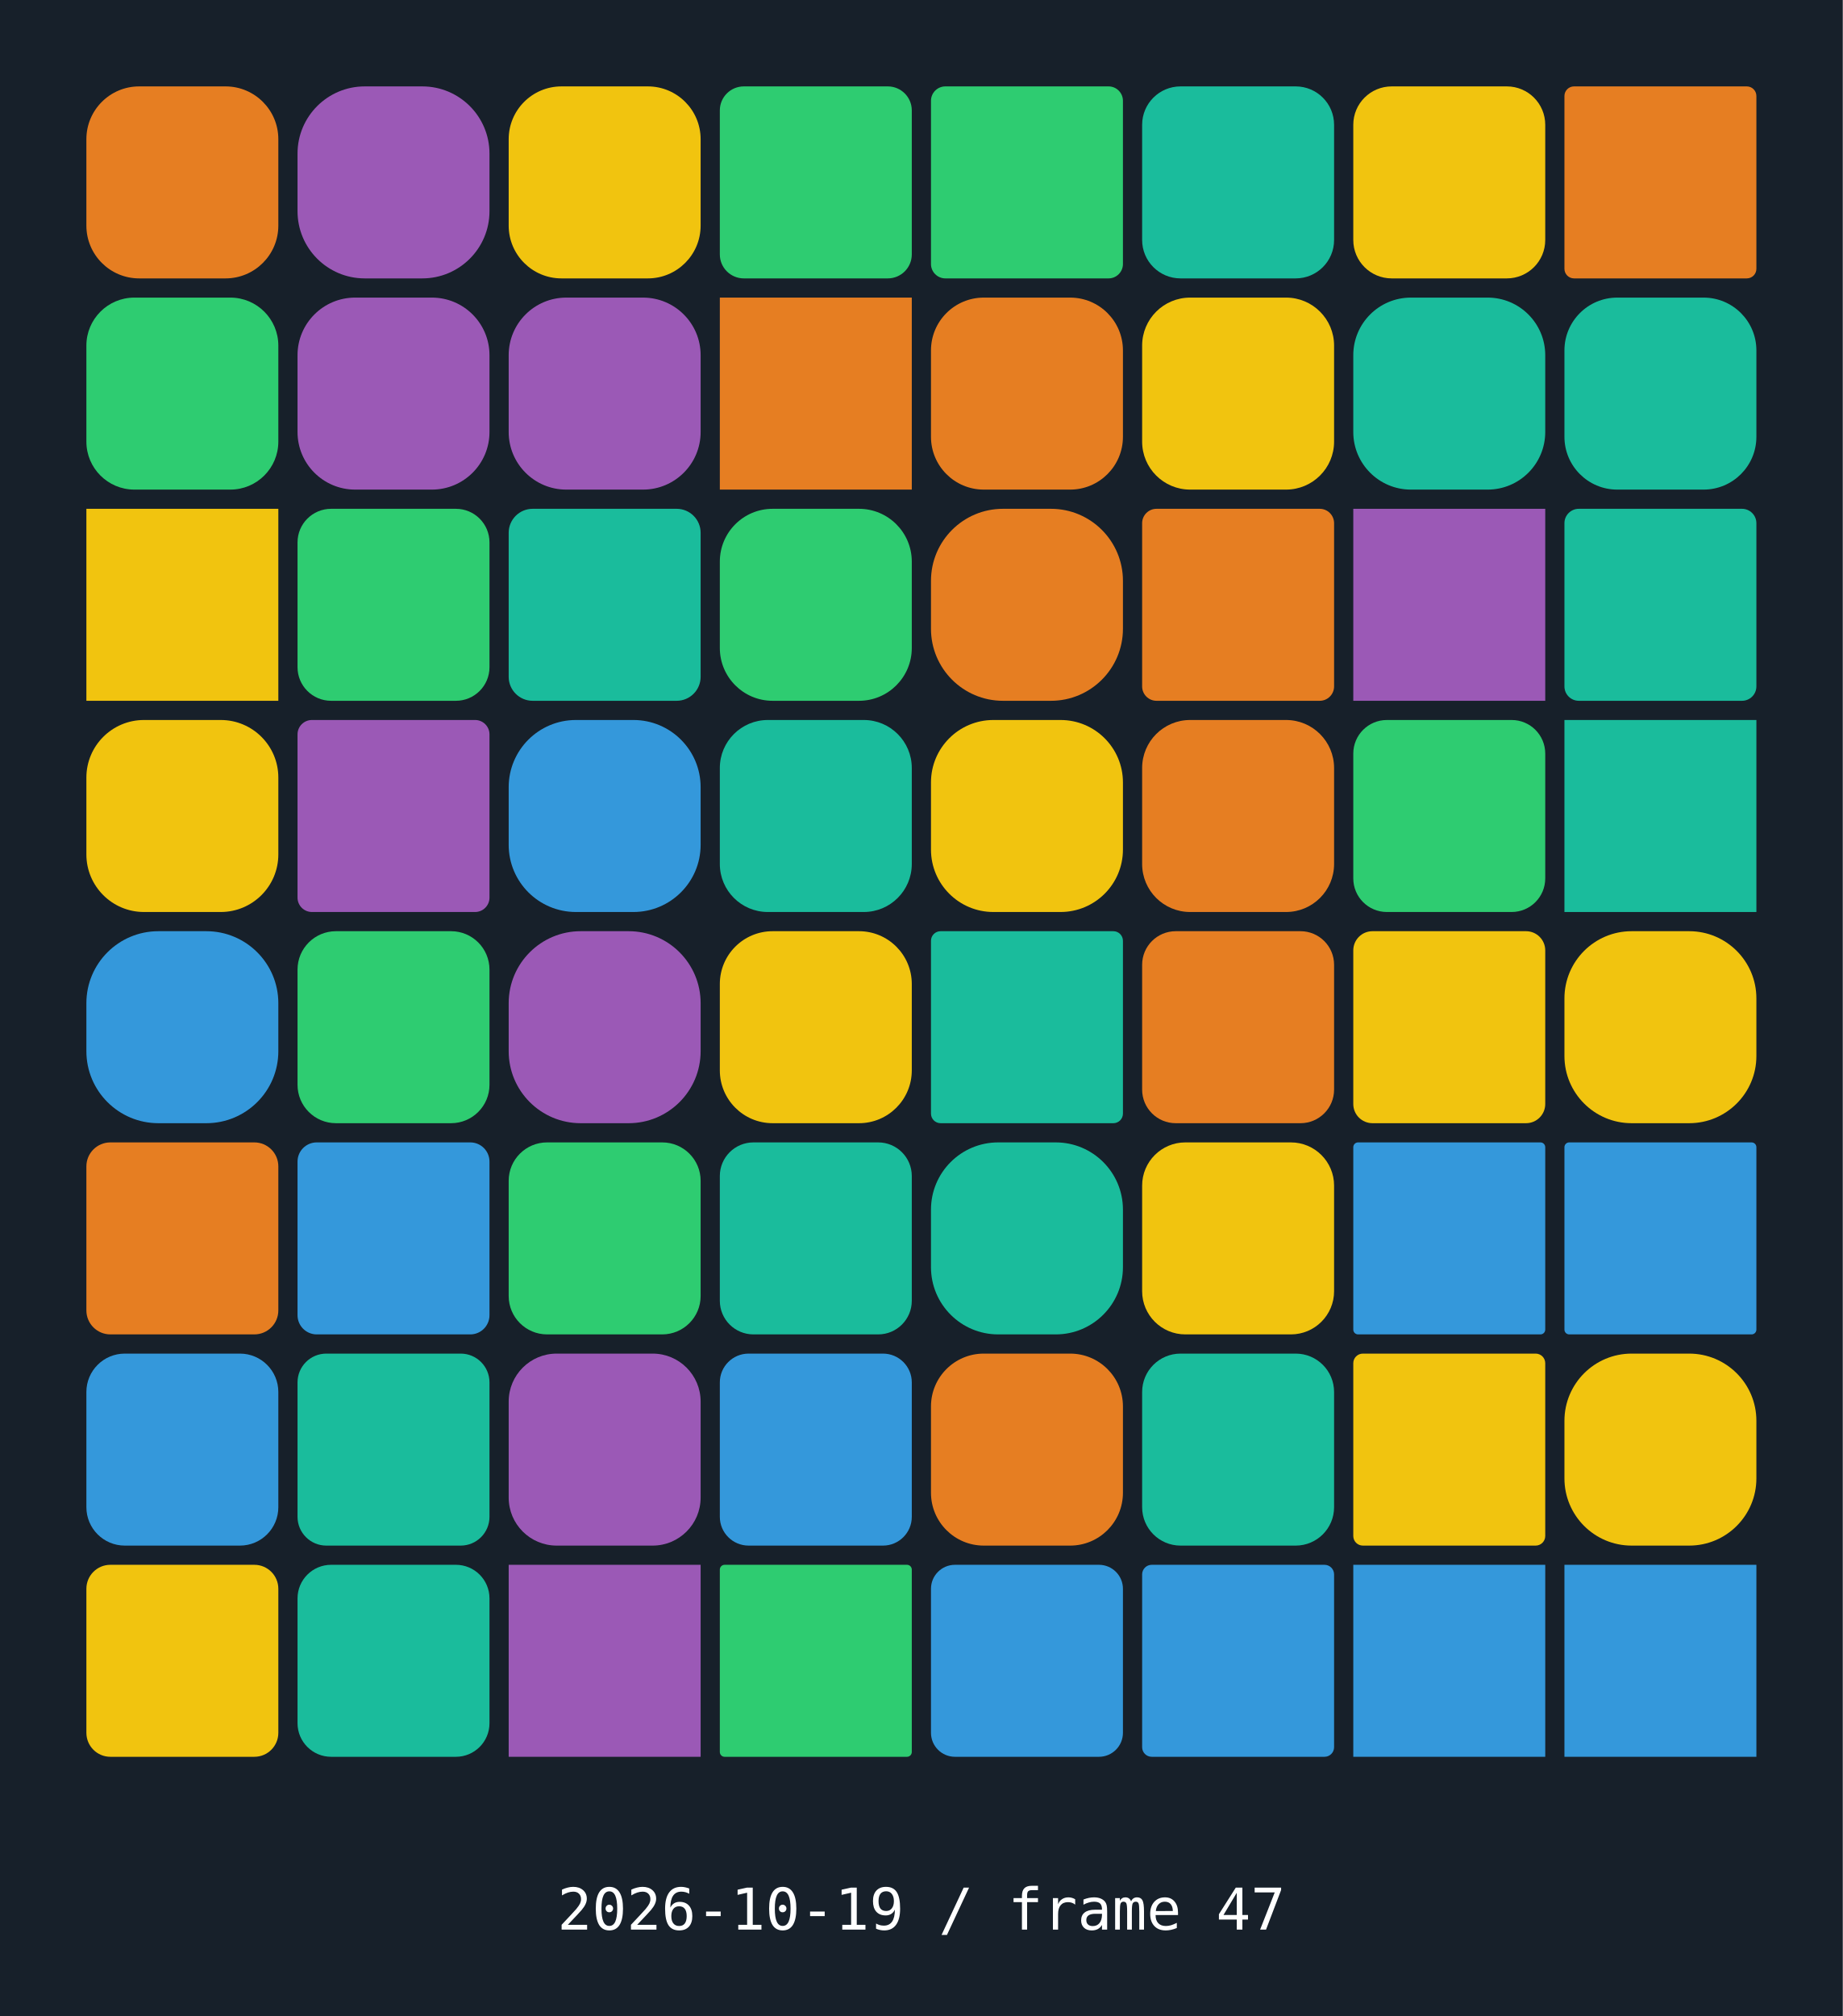
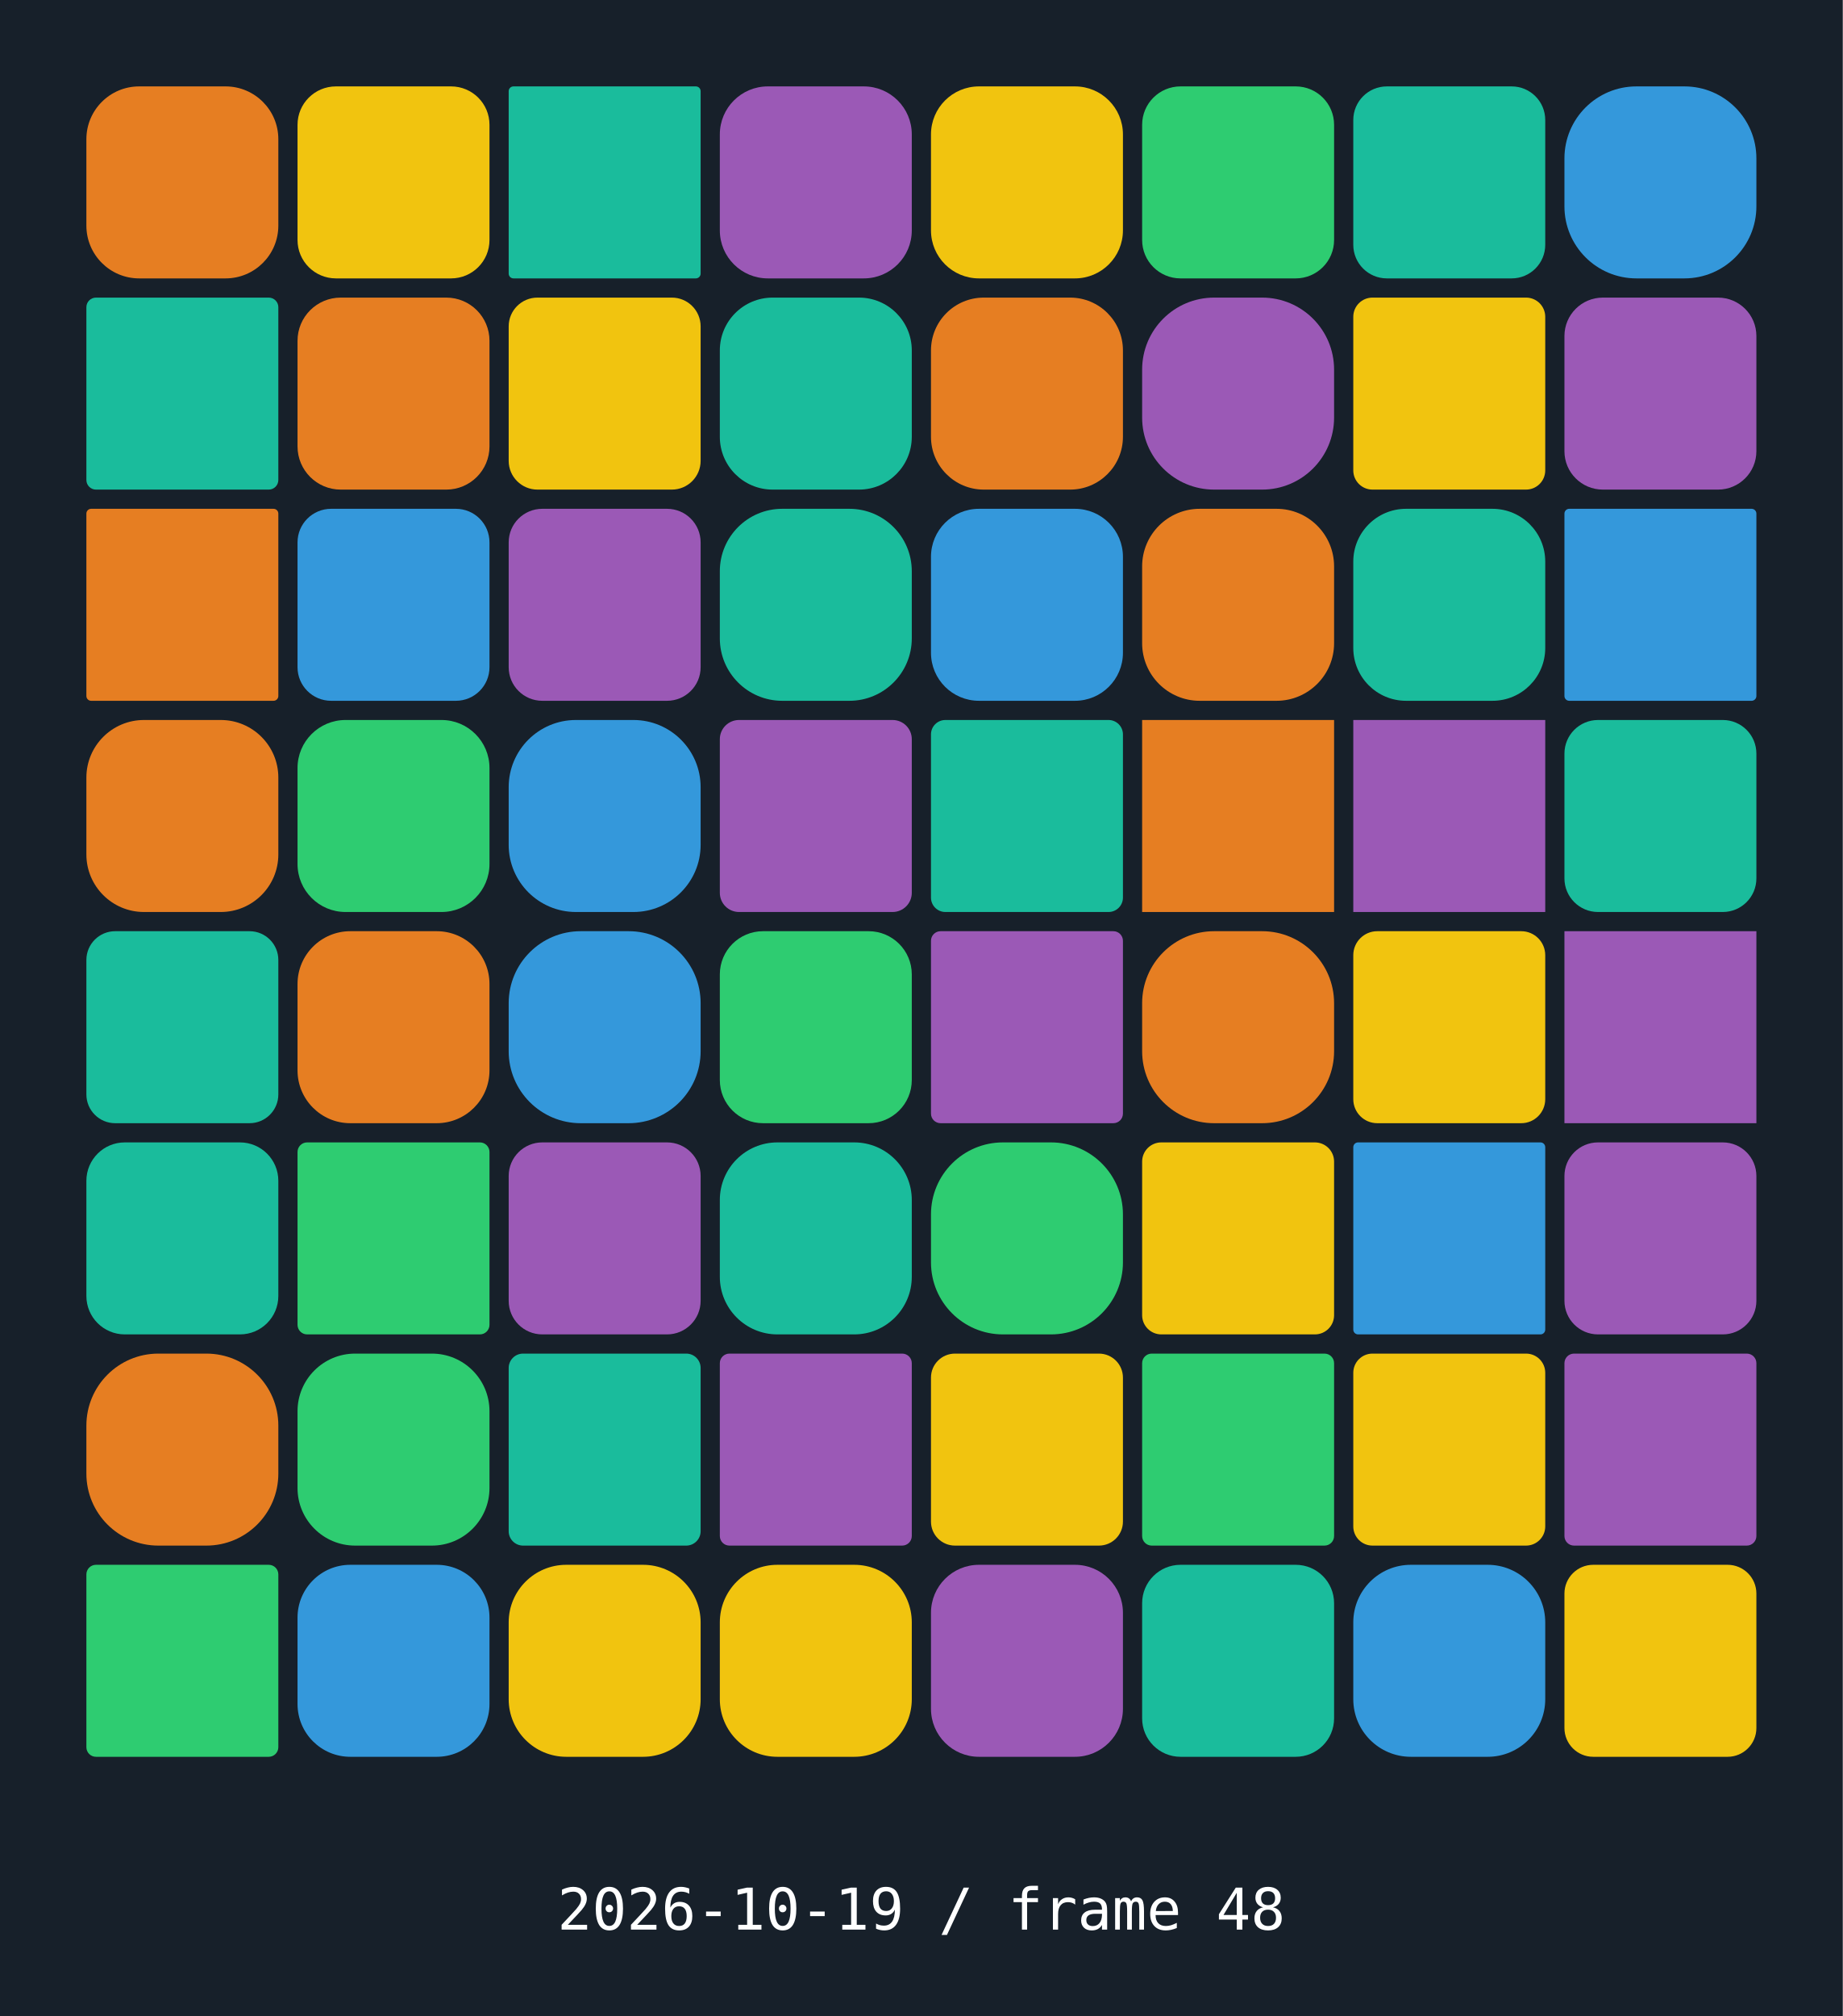
<svg xmlns="http://www.w3.org/2000/svg" width="384" height="420" viewBox="0 0 384 420">
  <rect width="384" height="420" fill="#17202a" />
  <rect x="18" y="18" width="40" height="40" rx="11" fill="#e67e22" />
-   <rect x="62" y="18" width="40" height="40" rx="14" fill="#9b59b6" />
-   <rect x="106" y="18" width="40" height="40" rx="11" fill="#f1c40f" />
-   <rect x="150" y="18" width="40" height="40" rx="5" fill="#2ecc71" />
-   <rect x="194" y="18" width="40" height="40" rx="3" fill="#2ecc71" />
-   <rect x="238" y="18" width="40" height="40" rx="8" fill="#1abc9c" />
-   <rect x="282" y="18" width="40" height="40" rx="8" fill="#f1c40f" />
-   <rect x="326" y="18" width="40" height="40" rx="2" fill="#e67e22" />
-   <rect x="18" y="62" width="40" height="40" rx="10" fill="#2ecc71" />
-   <rect x="62" y="62" width="40" height="40" rx="12" fill="#9b59b6" />
-   <rect x="106" y="62" width="40" height="40" rx="12" fill="#9b59b6" />
-   <rect x="150" y="62" width="40" height="40" rx="0" fill="#e67e22" />
+   <rect x="62" y="18" width="40" height="40" rx="8" fill="#f1c40f" />
+   <rect x="106" y="18" width="40" height="40" rx="1" fill="#1abc9c" />
+   <rect x="150" y="18" width="40" height="40" rx="10" fill="#9b59b6" />
+   <rect x="194" y="18" width="40" height="40" rx="10" fill="#f1c40f" />
+   <rect x="238" y="18" width="40" height="40" rx="8" fill="#2ecc71" />
+   <rect x="282" y="18" width="40" height="40" rx="7" fill="#1abc9c" />
+   <rect x="326" y="18" width="40" height="40" rx="15" fill="#3498db" />
+   <rect x="18" y="62" width="40" height="40" rx="2" fill="#1abc9c" />
+   <rect x="62" y="62" width="40" height="40" rx="9" fill="#e67e22" />
+   <rect x="106" y="62" width="40" height="40" rx="6" fill="#f1c40f" />
+   <rect x="150" y="62" width="40" height="40" rx="11" fill="#1abc9c" />
  <rect x="194" y="62" width="40" height="40" rx="11" fill="#e67e22" />
-   <rect x="238" y="62" width="40" height="40" rx="10" fill="#f1c40f" />
-   <rect x="282" y="62" width="40" height="40" rx="12" fill="#1abc9c" />
-   <rect x="326" y="62" width="40" height="40" rx="11" fill="#1abc9c" />
-   <rect x="18" y="106" width="40" height="40" rx="0" fill="#f1c40f" />
-   <rect x="62" y="106" width="40" height="40" rx="7" fill="#2ecc71" />
-   <rect x="106" y="106" width="40" height="40" rx="5" fill="#1abc9c" />
-   <rect x="150" y="106" width="40" height="40" rx="11" fill="#2ecc71" />
-   <rect x="194" y="106" width="40" height="40" rx="15" fill="#e67e22" />
-   <rect x="238" y="106" width="40" height="40" rx="3" fill="#e67e22" />
-   <rect x="282" y="106" width="40" height="40" rx="0" fill="#9b59b6" />
-   <rect x="326" y="106" width="40" height="40" rx="3" fill="#1abc9c" />
-   <rect x="18" y="150" width="40" height="40" rx="12" fill="#f1c40f" />
-   <rect x="62" y="150" width="40" height="40" rx="3" fill="#9b59b6" />
+   <rect x="238" y="62" width="40" height="40" rx="15" fill="#9b59b6" />
+   <rect x="282" y="62" width="40" height="40" rx="4" fill="#f1c40f" />
+   <rect x="326" y="62" width="40" height="40" rx="8" fill="#9b59b6" />
+   <rect x="18" y="106" width="40" height="40" rx="1" fill="#e67e22" />
+   <rect x="62" y="106" width="40" height="40" rx="7" fill="#3498db" />
+   <rect x="106" y="106" width="40" height="40" rx="7" fill="#9b59b6" />
+   <rect x="150" y="106" width="40" height="40" rx="13" fill="#1abc9c" />
+   <rect x="194" y="106" width="40" height="40" rx="10" fill="#3498db" />
+   <rect x="238" y="106" width="40" height="40" rx="12" fill="#e67e22" />
+   <rect x="282" y="106" width="40" height="40" rx="11" fill="#1abc9c" />
+   <rect x="326" y="106" width="40" height="40" rx="1" fill="#3498db" />
+   <rect x="18" y="150" width="40" height="40" rx="12" fill="#e67e22" />
+   <rect x="62" y="150" width="40" height="40" rx="10" fill="#2ecc71" />
  <rect x="106" y="150" width="40" height="40" rx="14" fill="#3498db" />
-   <rect x="150" y="150" width="40" height="40" rx="10" fill="#1abc9c" />
-   <rect x="194" y="150" width="40" height="40" rx="13" fill="#f1c40f" />
-   <rect x="238" y="150" width="40" height="40" rx="10" fill="#e67e22" />
-   <rect x="282" y="150" width="40" height="40" rx="7" fill="#2ecc71" />
-   <rect x="326" y="150" width="40" height="40" rx="0" fill="#1abc9c" />
-   <rect x="18" y="194" width="40" height="40" rx="15" fill="#3498db" />
-   <rect x="62" y="194" width="40" height="40" rx="8" fill="#2ecc71" />
-   <rect x="106" y="194" width="40" height="40" rx="15" fill="#9b59b6" />
-   <rect x="150" y="194" width="40" height="40" rx="11" fill="#f1c40f" />
-   <rect x="194" y="194" width="40" height="40" rx="2" fill="#1abc9c" />
-   <rect x="238" y="194" width="40" height="40" rx="7" fill="#e67e22" />
-   <rect x="282" y="194" width="40" height="40" rx="4" fill="#f1c40f" />
-   <rect x="326" y="194" width="40" height="40" rx="14" fill="#f1c40f" />
-   <rect x="18" y="238" width="40" height="40" rx="5" fill="#e67e22" />
-   <rect x="62" y="238" width="40" height="40" rx="4" fill="#3498db" />
-   <rect x="106" y="238" width="40" height="40" rx="8" fill="#2ecc71" />
-   <rect x="150" y="238" width="40" height="40" rx="7" fill="#1abc9c" />
-   <rect x="194" y="238" width="40" height="40" rx="14" fill="#1abc9c" />
-   <rect x="238" y="238" width="40" height="40" rx="9" fill="#f1c40f" />
+   <rect x="150" y="150" width="40" height="40" rx="4" fill="#9b59b6" />
+   <rect x="194" y="150" width="40" height="40" rx="3" fill="#1abc9c" />
+   <rect x="238" y="150" width="40" height="40" rx="0" fill="#e67e22" />
+   <rect x="282" y="150" width="40" height="40" rx="0" fill="#9b59b6" />
+   <rect x="326" y="150" width="40" height="40" rx="7" fill="#1abc9c" />
+   <rect x="18" y="194" width="40" height="40" rx="6" fill="#1abc9c" />
+   <rect x="62" y="194" width="40" height="40" rx="11" fill="#e67e22" />
+   <rect x="106" y="194" width="40" height="40" rx="15" fill="#3498db" />
+   <rect x="150" y="194" width="40" height="40" rx="9" fill="#2ecc71" />
+   <rect x="194" y="194" width="40" height="40" rx="2" fill="#9b59b6" />
+   <rect x="238" y="194" width="40" height="40" rx="15" fill="#e67e22" />
+   <rect x="282" y="194" width="40" height="40" rx="5" fill="#f1c40f" />
+   <rect x="326" y="194" width="40" height="40" rx="0" fill="#9b59b6" />
+   <rect x="18" y="238" width="40" height="40" rx="8" fill="#1abc9c" />
+   <rect x="62" y="238" width="40" height="40" rx="2" fill="#2ecc71" />
+   <rect x="106" y="238" width="40" height="40" rx="7" fill="#9b59b6" />
+   <rect x="150" y="238" width="40" height="40" rx="12" fill="#1abc9c" />
+   <rect x="194" y="238" width="40" height="40" rx="15" fill="#2ecc71" />
+   <rect x="238" y="238" width="40" height="40" rx="4" fill="#f1c40f" />
  <rect x="282" y="238" width="40" height="40" rx="1" fill="#3498db" />
-   <rect x="326" y="238" width="40" height="40" rx="1" fill="#3498db" />
-   <rect x="18" y="282" width="40" height="40" rx="8" fill="#3498db" />
-   <rect x="62" y="282" width="40" height="40" rx="6" fill="#1abc9c" />
-   <rect x="106" y="282" width="40" height="40" rx="10" fill="#9b59b6" />
-   <rect x="150" y="282" width="40" height="40" rx="6" fill="#3498db" />
-   <rect x="194" y="282" width="40" height="40" rx="11" fill="#e67e22" />
-   <rect x="238" y="282" width="40" height="40" rx="8" fill="#1abc9c" />
-   <rect x="282" y="282" width="40" height="40" rx="2" fill="#f1c40f" />
-   <rect x="326" y="282" width="40" height="40" rx="14" fill="#f1c40f" />
-   <rect x="18" y="326" width="40" height="40" rx="5" fill="#f1c40f" />
-   <rect x="62" y="326" width="40" height="40" rx="7" fill="#1abc9c" />
-   <rect x="106" y="326" width="40" height="40" rx="0" fill="#9b59b6" />
-   <rect x="150" y="326" width="40" height="40" rx="1" fill="#2ecc71" />
-   <rect x="194" y="326" width="40" height="40" rx="5" fill="#3498db" />
-   <rect x="238" y="326" width="40" height="40" rx="2" fill="#3498db" />
-   <rect x="282" y="326" width="40" height="40" rx="0" fill="#3498db" />
-   <rect x="326" y="326" width="40" height="40" rx="0" fill="#3498db" />
-   <text x="192" y="402" text-anchor="middle" fill="#ffffff" font-family="monospace">2026-10-19 / frame 47</text>
+   <rect x="326" y="238" width="40" height="40" rx="7" fill="#9b59b6" />
+   <rect x="18" y="282" width="40" height="40" rx="15" fill="#e67e22" />
+   <rect x="62" y="282" width="40" height="40" rx="12" fill="#2ecc71" />
+   <rect x="106" y="282" width="40" height="40" rx="3" fill="#1abc9c" />
+   <rect x="150" y="282" width="40" height="40" rx="2" fill="#9b59b6" />
+   <rect x="194" y="282" width="40" height="40" rx="5" fill="#f1c40f" />
+   <rect x="238" y="282" width="40" height="40" rx="2" fill="#2ecc71" />
+   <rect x="282" y="282" width="40" height="40" rx="4" fill="#f1c40f" />
+   <rect x="326" y="282" width="40" height="40" rx="2" fill="#9b59b6" />
+   <rect x="18" y="326" width="40" height="40" rx="2" fill="#2ecc71" />
+   <rect x="62" y="326" width="40" height="40" rx="11" fill="#3498db" />
+   <rect x="106" y="326" width="40" height="40" rx="12" fill="#f1c40f" />
+   <rect x="150" y="326" width="40" height="40" rx="12" fill="#f1c40f" />
+   <rect x="194" y="326" width="40" height="40" rx="10" fill="#9b59b6" />
+   <rect x="238" y="326" width="40" height="40" rx="8" fill="#1abc9c" />
+   <rect x="282" y="326" width="40" height="40" rx="12" fill="#3498db" />
+   <rect x="326" y="326" width="40" height="40" rx="6" fill="#f1c40f" />
+   <text x="192" y="402" text-anchor="middle" fill="#ffffff" font-family="monospace">2026-10-19 / frame 48</text>
</svg>
